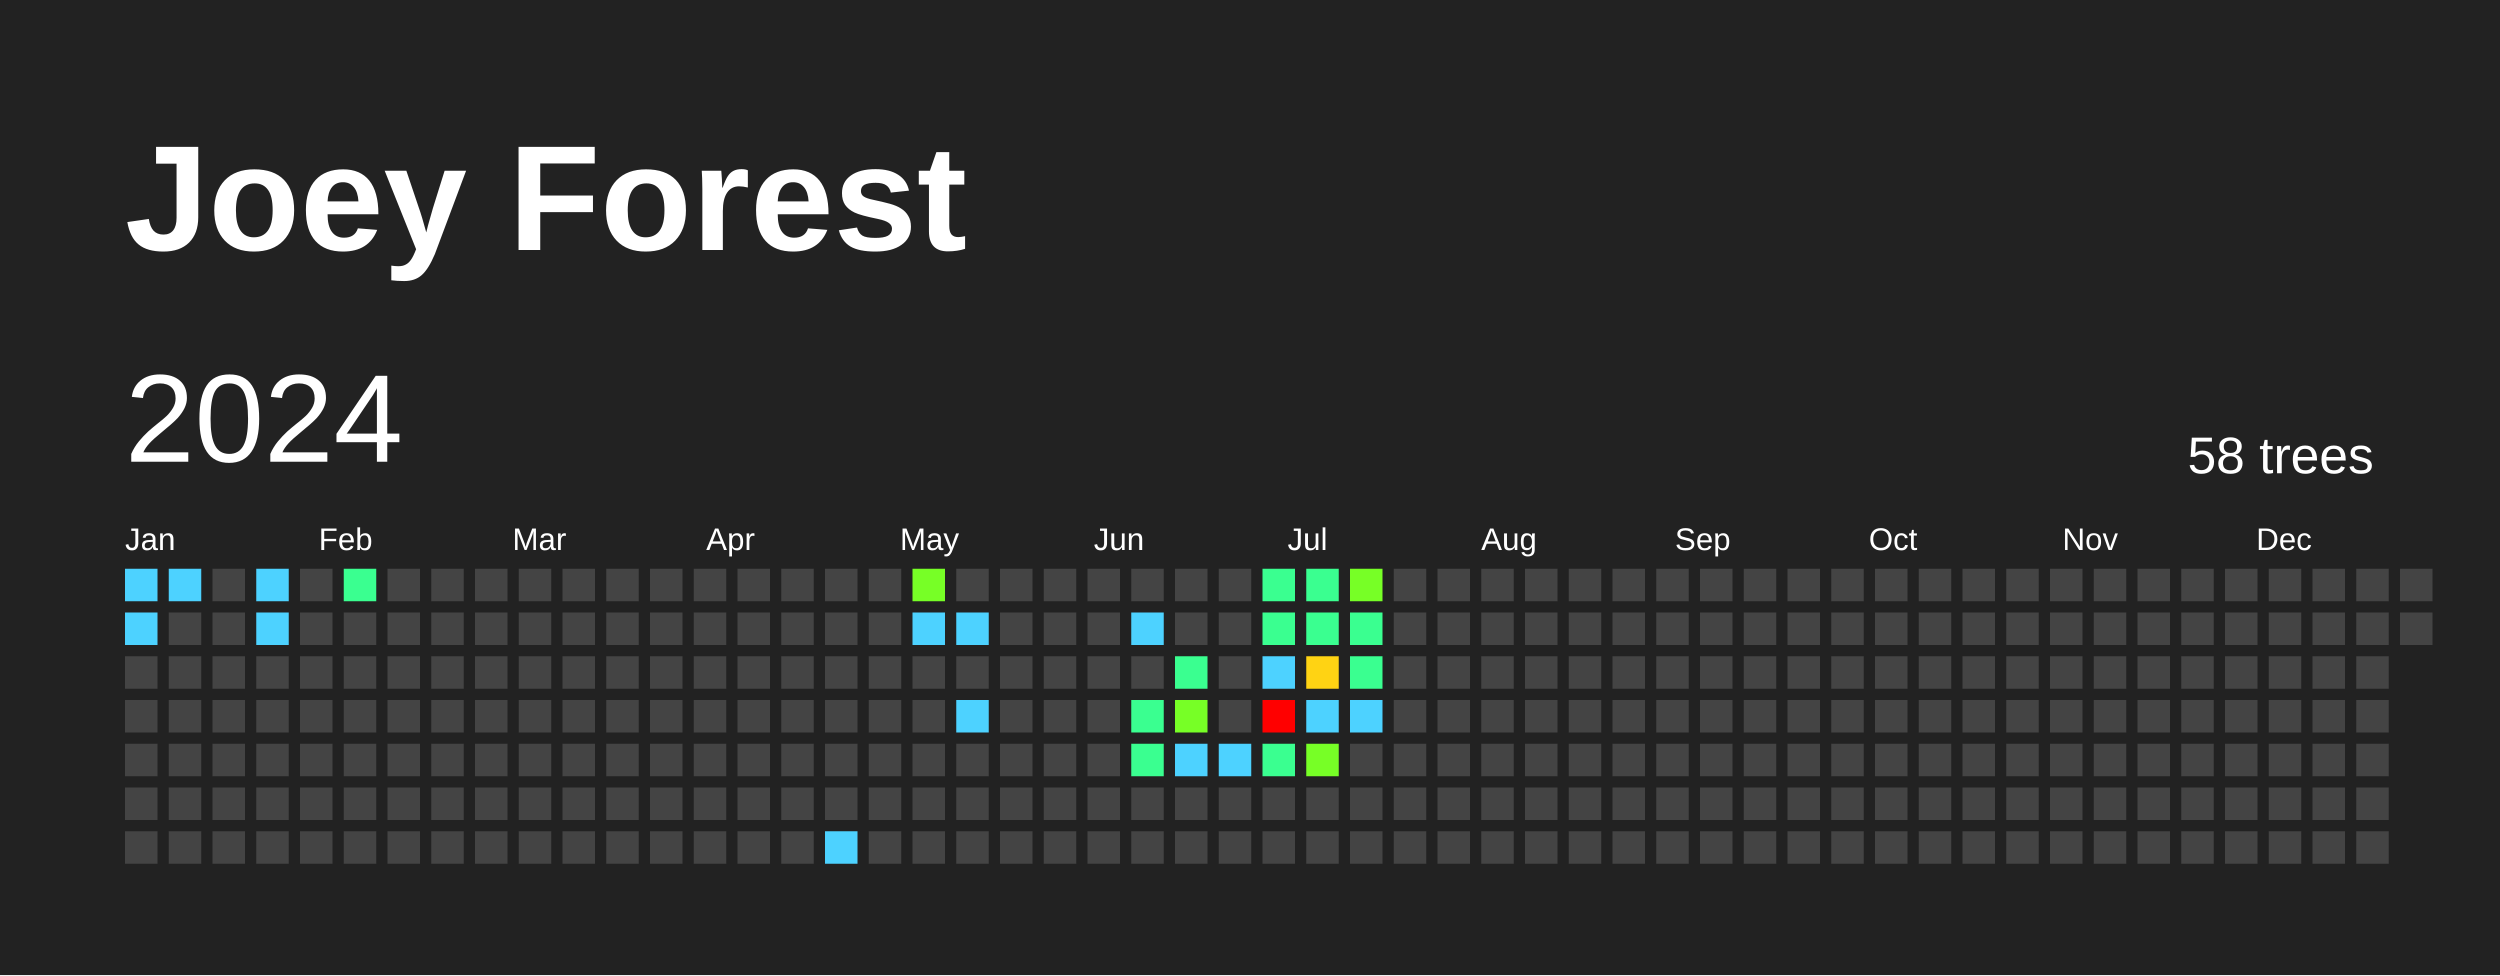
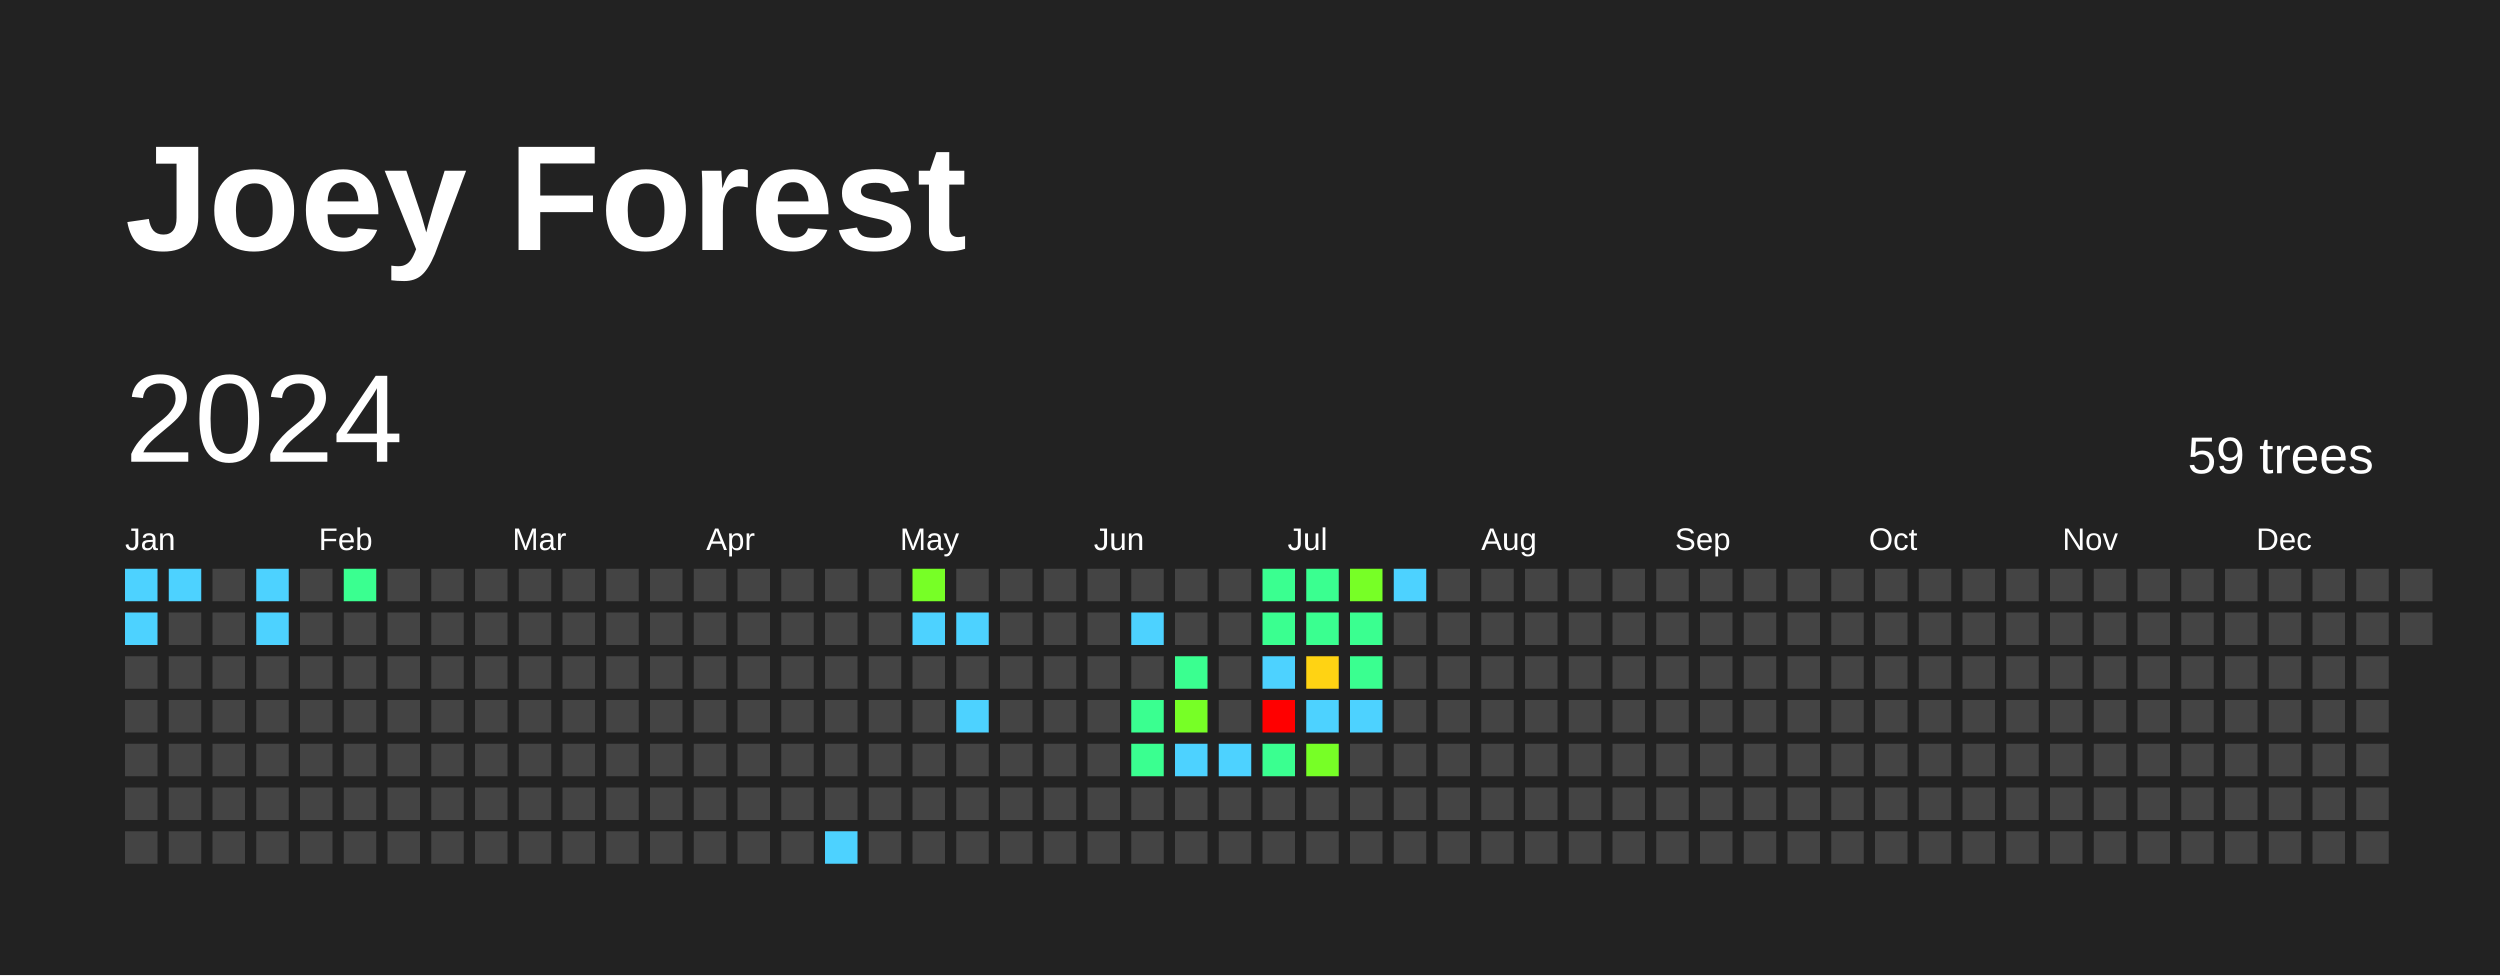
<svg xmlns="http://www.w3.org/2000/svg" baseProfile="full" height="78mm" version="1.1" viewBox="0,0,200,78" width="200mm">
  <defs />
  <rect fill="#222222" height="78" width="200" x="0" y="0" />
  <text fill="#FFFFFF" style="font-size:12px; font-family:Arial; font-weight:bold;" x="10" y="20">Joey Forest</text>
  <text dominant-baseline="hanging" fill="#FFFFFF" style="font-size:10.0px; font-family:Arial;" x="10" y="30">2024</text>
-   <text dominant-baseline="hanging" fill="#FFFFFF" style="font-size:4.125px; font-family:Arial;" x="175" y="35">58 trees</text>
+   <text dominant-baseline="hanging" fill="#FFFFFF" style="font-size:4.125px; font-family:Arial;" x="175" y="35">59 trees</text>
  <text fill="#FFFFFF" style="font-size:2.5px; font-family:Arial" x="10.0" y="44">Jan</text>
  <text fill="#FFFFFF" style="font-size:2.5px; font-family:Arial" x="25.5" y="44">Feb</text>
  <text fill="#FFFFFF" style="font-size:2.5px; font-family:Arial" x="41.0" y="44">Mar</text>
  <text fill="#FFFFFF" style="font-size:2.5px; font-family:Arial" x="56.5" y="44">Apr</text>
  <text fill="#FFFFFF" style="font-size:2.5px; font-family:Arial" x="72.0" y="44">May</text>
  <text fill="#FFFFFF" style="font-size:2.5px; font-family:Arial" x="87.5" y="44">Jun</text>
  <text fill="#FFFFFF" style="font-size:2.5px; font-family:Arial" x="103.0" y="44">Jul</text>
  <text fill="#FFFFFF" style="font-size:2.5px; font-family:Arial" x="118.5" y="44">Aug</text>
  <text fill="#FFFFFF" style="font-size:2.5px; font-family:Arial" x="134.0" y="44">Sep</text>
  <text fill="#FFFFFF" style="font-size:2.5px; font-family:Arial" x="149.5" y="44">Oct</text>
  <text fill="#FFFFFF" style="font-size:2.5px; font-family:Arial" x="165.0" y="44">Nov</text>
  <text fill="#FFFFFF" style="font-size:2.5px; font-family:Arial" x="180.5" y="44">Dec</text>
  <rect fill="#4dd2ff" height="2.6" width="2.6" x="10.0" y="45.5" />
  <rect fill="#4dd2ff" height="2.6" width="2.6" x="10.0" y="49.0" />
  <rect fill="#444444" height="2.6" width="2.6" x="10.0" y="52.5" />
  <rect fill="#444444" height="2.6" width="2.6" x="10.0" y="56.0" />
  <rect fill="#444444" height="2.6" width="2.6" x="10.0" y="59.5" />
  <rect fill="#444444" height="2.6" width="2.6" x="10.0" y="63.0" />
  <rect fill="#444444" height="2.6" width="2.6" x="10.0" y="66.5" />
  <rect fill="#4dd2ff" height="2.6" width="2.6" x="13.5" y="45.5" />
  <rect fill="#444444" height="2.6" width="2.6" x="13.5" y="49.0" />
  <rect fill="#444444" height="2.6" width="2.6" x="13.5" y="52.5" />
  <rect fill="#444444" height="2.6" width="2.6" x="13.5" y="56.0" />
  <rect fill="#444444" height="2.6" width="2.6" x="13.5" y="59.5" />
  <rect fill="#444444" height="2.6" width="2.6" x="13.5" y="63.0" />
  <rect fill="#444444" height="2.6" width="2.6" x="13.5" y="66.5" />
  <rect fill="#444444" height="2.6" width="2.6" x="17.0" y="45.5" />
  <rect fill="#444444" height="2.6" width="2.6" x="17.0" y="49.0" />
  <rect fill="#444444" height="2.6" width="2.6" x="17.0" y="52.5" />
  <rect fill="#444444" height="2.6" width="2.6" x="17.0" y="56.0" />
  <rect fill="#444444" height="2.6" width="2.6" x="17.0" y="59.5" />
  <rect fill="#444444" height="2.6" width="2.6" x="17.0" y="63.0" />
  <rect fill="#444444" height="2.6" width="2.6" x="17.0" y="66.5" />
  <rect fill="#4dd2ff" height="2.6" width="2.6" x="20.5" y="45.5" />
  <rect fill="#4dd2ff" height="2.6" width="2.6" x="20.5" y="49.0" />
  <rect fill="#444444" height="2.6" width="2.6" x="20.5" y="52.5" />
  <rect fill="#444444" height="2.6" width="2.6" x="20.5" y="56.0" />
  <rect fill="#444444" height="2.6" width="2.6" x="20.5" y="59.5" />
  <rect fill="#444444" height="2.6" width="2.6" x="20.5" y="63.0" />
  <rect fill="#444444" height="2.6" width="2.6" x="20.5" y="66.5" />
  <rect fill="#444444" height="2.6" width="2.6" x="24.0" y="45.5" />
  <rect fill="#444444" height="2.6" width="2.6" x="24.0" y="49.0" />
  <rect fill="#444444" height="2.6" width="2.6" x="24.0" y="52.5" />
  <rect fill="#444444" height="2.6" width="2.6" x="24.0" y="56.0" />
  <rect fill="#444444" height="2.6" width="2.6" x="24.0" y="59.5" />
  <rect fill="#444444" height="2.6" width="2.6" x="24.0" y="63.0" />
  <rect fill="#444444" height="2.6" width="2.6" x="24.0" y="66.5" />
  <rect fill="#3aff90" height="2.6" width="2.6" x="27.5" y="45.5" />
  <rect fill="#444444" height="2.6" width="2.6" x="27.5" y="49.0" />
  <rect fill="#444444" height="2.6" width="2.6" x="27.5" y="52.5" />
  <rect fill="#444444" height="2.6" width="2.6" x="27.5" y="56.0" />
  <rect fill="#444444" height="2.6" width="2.6" x="27.5" y="59.5" />
  <rect fill="#444444" height="2.6" width="2.6" x="27.5" y="63.0" />
  <rect fill="#444444" height="2.6" width="2.6" x="27.5" y="66.5" />
  <rect fill="#444444" height="2.6" width="2.6" x="31.0" y="45.5" />
  <rect fill="#444444" height="2.6" width="2.6" x="31.0" y="49.0" />
  <rect fill="#444444" height="2.6" width="2.6" x="31.0" y="52.5" />
  <rect fill="#444444" height="2.6" width="2.6" x="31.0" y="56.0" />
  <rect fill="#444444" height="2.6" width="2.6" x="31.0" y="59.5" />
  <rect fill="#444444" height="2.6" width="2.6" x="31.0" y="63.0" />
  <rect fill="#444444" height="2.6" width="2.6" x="31.0" y="66.5" />
  <rect fill="#444444" height="2.6" width="2.6" x="34.5" y="45.5" />
  <rect fill="#444444" height="2.6" width="2.6" x="34.5" y="49.0" />
  <rect fill="#444444" height="2.6" width="2.6" x="34.5" y="52.5" />
  <rect fill="#444444" height="2.6" width="2.6" x="34.5" y="56.0" />
  <rect fill="#444444" height="2.6" width="2.6" x="34.5" y="59.5" />
  <rect fill="#444444" height="2.6" width="2.6" x="34.5" y="63.0" />
  <rect fill="#444444" height="2.6" width="2.6" x="34.5" y="66.5" />
  <rect fill="#444444" height="2.6" width="2.6" x="38.0" y="45.5" />
  <rect fill="#444444" height="2.6" width="2.6" x="38.0" y="49.0" />
  <rect fill="#444444" height="2.6" width="2.6" x="38.0" y="52.5" />
  <rect fill="#444444" height="2.6" width="2.6" x="38.0" y="56.0" />
  <rect fill="#444444" height="2.6" width="2.6" x="38.0" y="59.5" />
  <rect fill="#444444" height="2.6" width="2.6" x="38.0" y="63.0" />
  <rect fill="#444444" height="2.6" width="2.6" x="38.0" y="66.5" />
  <rect fill="#444444" height="2.6" width="2.6" x="41.5" y="45.5" />
  <rect fill="#444444" height="2.6" width="2.6" x="41.5" y="49.0" />
  <rect fill="#444444" height="2.6" width="2.6" x="41.5" y="52.5" />
  <rect fill="#444444" height="2.6" width="2.6" x="41.5" y="56.0" />
  <rect fill="#444444" height="2.6" width="2.6" x="41.5" y="59.5" />
  <rect fill="#444444" height="2.6" width="2.6" x="41.5" y="63.0" />
  <rect fill="#444444" height="2.6" width="2.6" x="41.5" y="66.5" />
  <rect fill="#444444" height="2.6" width="2.6" x="45.0" y="45.5" />
  <rect fill="#444444" height="2.6" width="2.6" x="45.0" y="49.0" />
  <rect fill="#444444" height="2.6" width="2.6" x="45.0" y="52.5" />
  <rect fill="#444444" height="2.6" width="2.6" x="45.0" y="56.0" />
  <rect fill="#444444" height="2.6" width="2.6" x="45.0" y="59.5" />
  <rect fill="#444444" height="2.6" width="2.6" x="45.0" y="63.0" />
  <rect fill="#444444" height="2.6" width="2.6" x="45.0" y="66.5" />
  <rect fill="#444444" height="2.6" width="2.6" x="48.5" y="45.5" />
  <rect fill="#444444" height="2.6" width="2.6" x="48.5" y="49.0" />
  <rect fill="#444444" height="2.6" width="2.6" x="48.5" y="52.5" />
  <rect fill="#444444" height="2.6" width="2.6" x="48.5" y="56.0" />
  <rect fill="#444444" height="2.6" width="2.6" x="48.5" y="59.5" />
  <rect fill="#444444" height="2.6" width="2.6" x="48.5" y="63.0" />
  <rect fill="#444444" height="2.6" width="2.6" x="48.5" y="66.5" />
  <rect fill="#444444" height="2.6" width="2.6" x="52.0" y="45.5" />
  <rect fill="#444444" height="2.6" width="2.6" x="52.0" y="49.0" />
  <rect fill="#444444" height="2.6" width="2.6" x="52.0" y="52.5" />
  <rect fill="#444444" height="2.6" width="2.6" x="52.0" y="56.0" />
  <rect fill="#444444" height="2.6" width="2.6" x="52.0" y="59.5" />
  <rect fill="#444444" height="2.6" width="2.6" x="52.0" y="63.0" />
  <rect fill="#444444" height="2.6" width="2.6" x="52.0" y="66.5" />
  <rect fill="#444444" height="2.6" width="2.6" x="55.5" y="45.5" />
  <rect fill="#444444" height="2.6" width="2.6" x="55.5" y="49.0" />
  <rect fill="#444444" height="2.6" width="2.6" x="55.5" y="52.5" />
  <rect fill="#444444" height="2.6" width="2.6" x="55.5" y="56.0" />
  <rect fill="#444444" height="2.6" width="2.6" x="55.5" y="59.5" />
  <rect fill="#444444" height="2.6" width="2.6" x="55.5" y="63.0" />
  <rect fill="#444444" height="2.6" width="2.6" x="55.5" y="66.5" />
  <rect fill="#444444" height="2.6" width="2.6" x="59.0" y="45.5" />
  <rect fill="#444444" height="2.6" width="2.6" x="59.0" y="49.0" />
  <rect fill="#444444" height="2.6" width="2.6" x="59.0" y="52.5" />
  <rect fill="#444444" height="2.6" width="2.6" x="59.0" y="56.0" />
  <rect fill="#444444" height="2.6" width="2.6" x="59.0" y="59.5" />
  <rect fill="#444444" height="2.6" width="2.6" x="59.0" y="63.0" />
  <rect fill="#444444" height="2.6" width="2.6" x="59.0" y="66.5" />
  <rect fill="#444444" height="2.6" width="2.6" x="62.5" y="45.5" />
  <rect fill="#444444" height="2.6" width="2.6" x="62.5" y="49.0" />
  <rect fill="#444444" height="2.6" width="2.6" x="62.5" y="52.5" />
  <rect fill="#444444" height="2.6" width="2.6" x="62.5" y="56.0" />
  <rect fill="#444444" height="2.6" width="2.6" x="62.5" y="59.5" />
  <rect fill="#444444" height="2.6" width="2.6" x="62.5" y="63.0" />
  <rect fill="#444444" height="2.6" width="2.6" x="62.5" y="66.5" />
  <rect fill="#444444" height="2.6" width="2.6" x="66.0" y="45.5" />
  <rect fill="#444444" height="2.6" width="2.6" x="66.0" y="49.0" />
  <rect fill="#444444" height="2.6" width="2.6" x="66.0" y="52.5" />
  <rect fill="#444444" height="2.6" width="2.6" x="66.0" y="56.0" />
  <rect fill="#444444" height="2.6" width="2.6" x="66.0" y="59.5" />
  <rect fill="#444444" height="2.6" width="2.6" x="66.0" y="63.0" />
  <rect fill="#4dd2ff" height="2.6" width="2.6" x="66.0" y="66.5" />
  <rect fill="#444444" height="2.6" width="2.6" x="69.5" y="45.5" />
  <rect fill="#444444" height="2.6" width="2.6" x="69.5" y="49.0" />
  <rect fill="#444444" height="2.6" width="2.6" x="69.5" y="52.5" />
  <rect fill="#444444" height="2.6" width="2.6" x="69.5" y="56.0" />
  <rect fill="#444444" height="2.6" width="2.6" x="69.5" y="59.5" />
  <rect fill="#444444" height="2.6" width="2.6" x="69.5" y="63.0" />
  <rect fill="#444444" height="2.6" width="2.6" x="69.5" y="66.5" />
  <rect fill="#77ff26" height="2.6" width="2.6" x="73.0" y="45.5" />
  <rect fill="#4dd2ff" height="2.6" width="2.6" x="73.0" y="49.0" />
  <rect fill="#444444" height="2.6" width="2.6" x="73.0" y="52.5" />
  <rect fill="#444444" height="2.6" width="2.6" x="73.0" y="56.0" />
  <rect fill="#444444" height="2.6" width="2.6" x="73.0" y="59.5" />
  <rect fill="#444444" height="2.6" width="2.6" x="73.0" y="63.0" />
  <rect fill="#444444" height="2.6" width="2.6" x="73.0" y="66.5" />
  <rect fill="#444444" height="2.6" width="2.6" x="76.5" y="45.5" />
  <rect fill="#4dd2ff" height="2.6" width="2.6" x="76.5" y="49.0" />
  <rect fill="#444444" height="2.6" width="2.6" x="76.5" y="52.5" />
  <rect fill="#4dd2ff" height="2.6" width="2.6" x="76.5" y="56.0" />
  <rect fill="#444444" height="2.6" width="2.6" x="76.5" y="59.5" />
  <rect fill="#444444" height="2.6" width="2.6" x="76.5" y="63.0" />
  <rect fill="#444444" height="2.6" width="2.6" x="76.5" y="66.5" />
  <rect fill="#444444" height="2.6" width="2.6" x="80.0" y="45.5" />
  <rect fill="#444444" height="2.6" width="2.6" x="80.0" y="49.0" />
  <rect fill="#444444" height="2.6" width="2.6" x="80.0" y="52.5" />
  <rect fill="#444444" height="2.6" width="2.6" x="80.0" y="56.0" />
  <rect fill="#444444" height="2.6" width="2.6" x="80.0" y="59.5" />
  <rect fill="#444444" height="2.6" width="2.6" x="80.0" y="63.0" />
  <rect fill="#444444" height="2.6" width="2.6" x="80.0" y="66.5" />
  <rect fill="#444444" height="2.6" width="2.6" x="83.5" y="45.5" />
  <rect fill="#444444" height="2.6" width="2.6" x="83.5" y="49.0" />
  <rect fill="#444444" height="2.6" width="2.6" x="83.5" y="52.5" />
  <rect fill="#444444" height="2.6" width="2.6" x="83.5" y="56.0" />
  <rect fill="#444444" height="2.6" width="2.6" x="83.5" y="59.5" />
  <rect fill="#444444" height="2.6" width="2.6" x="83.5" y="63.0" />
  <rect fill="#444444" height="2.6" width="2.6" x="83.5" y="66.5" />
  <rect fill="#444444" height="2.6" width="2.6" x="87.0" y="45.5" />
  <rect fill="#444444" height="2.6" width="2.6" x="87.0" y="49.0" />
  <rect fill="#444444" height="2.6" width="2.6" x="87.0" y="52.5" />
  <rect fill="#444444" height="2.6" width="2.6" x="87.0" y="56.0" />
  <rect fill="#444444" height="2.6" width="2.6" x="87.0" y="59.5" />
  <rect fill="#444444" height="2.6" width="2.6" x="87.0" y="63.0" />
  <rect fill="#444444" height="2.6" width="2.6" x="87.0" y="66.5" />
  <rect fill="#444444" height="2.6" width="2.6" x="90.5" y="45.5" />
  <rect fill="#4dd2ff" height="2.6" width="2.6" x="90.5" y="49.0" />
  <rect fill="#444444" height="2.6" width="2.6" x="90.5" y="52.5" />
  <rect fill="#3aff90" height="2.6" width="2.6" x="90.5" y="56.0" />
  <rect fill="#3aff90" height="2.6" width="2.6" x="90.5" y="59.5" />
  <rect fill="#444444" height="2.6" width="2.6" x="90.5" y="63.0" />
  <rect fill="#444444" height="2.6" width="2.6" x="90.5" y="66.5" />
  <rect fill="#444444" height="2.6" width="2.6" x="94.0" y="45.5" />
  <rect fill="#444444" height="2.6" width="2.6" x="94.0" y="49.0" />
  <rect fill="#3aff90" height="2.6" width="2.6" x="94.0" y="52.5" />
  <rect fill="#77ff26" height="2.6" width="2.6" x="94.0" y="56.0" />
  <rect fill="#4dd2ff" height="2.6" width="2.6" x="94.0" y="59.5" />
  <rect fill="#444444" height="2.6" width="2.6" x="94.0" y="63.0" />
  <rect fill="#444444" height="2.6" width="2.6" x="94.0" y="66.5" />
  <rect fill="#444444" height="2.6" width="2.6" x="97.5" y="45.5" />
  <rect fill="#444444" height="2.6" width="2.6" x="97.5" y="49.0" />
  <rect fill="#444444" height="2.6" width="2.6" x="97.5" y="52.5" />
  <rect fill="#444444" height="2.6" width="2.6" x="97.5" y="56.0" />
  <rect fill="#4dd2ff" height="2.6" width="2.6" x="97.5" y="59.5" />
  <rect fill="#444444" height="2.6" width="2.6" x="97.5" y="63.0" />
  <rect fill="#444444" height="2.6" width="2.6" x="97.5" y="66.5" />
  <rect fill="#3aff90" height="2.6" width="2.6" x="101.0" y="45.5" />
  <rect fill="#3aff90" height="2.6" width="2.6" x="101.0" y="49.0" />
  <rect fill="#4dd2ff" height="2.6" width="2.6" x="101.0" y="52.5" />
  <rect fill="red" height="2.6" width="2.6" x="101.0" y="56.0" />
  <rect fill="#3aff90" height="2.6" width="2.6" x="101.0" y="59.5" />
  <rect fill="#444444" height="2.6" width="2.6" x="101.0" y="63.0" />
  <rect fill="#444444" height="2.6" width="2.6" x="101.0" y="66.5" />
  <rect fill="#3aff90" height="2.6" width="2.6" x="104.5" y="45.5" />
  <rect fill="#3aff90" height="2.6" width="2.6" x="104.5" y="49.0" />
  <rect fill="#ffd313" height="2.6" width="2.6" x="104.5" y="52.5" />
  <rect fill="#4dd2ff" height="2.6" width="2.6" x="104.5" y="56.0" />
  <rect fill="#77ff26" height="2.6" width="2.6" x="104.5" y="59.5" />
  <rect fill="#444444" height="2.6" width="2.6" x="104.5" y="63.0" />
  <rect fill="#444444" height="2.6" width="2.6" x="104.5" y="66.5" />
  <rect fill="#77ff26" height="2.6" width="2.6" x="108.0" y="45.5" />
  <rect fill="#3aff90" height="2.6" width="2.6" x="108.0" y="49.0" />
  <rect fill="#3aff90" height="2.6" width="2.6" x="108.0" y="52.5" />
  <rect fill="#4dd2ff" height="2.6" width="2.6" x="108.0" y="56.0" />
  <rect fill="#444444" height="2.6" width="2.6" x="108.0" y="59.5" />
  <rect fill="#444444" height="2.6" width="2.6" x="108.0" y="63.0" />
  <rect fill="#444444" height="2.6" width="2.6" x="108.0" y="66.5" />
-   <rect fill="#444444" height="2.6" width="2.6" x="111.5" y="45.5" />
+   <rect fill="#4dd2ff" height="2.6" width="2.6" x="111.5" y="45.5" />
  <rect fill="#444444" height="2.6" width="2.6" x="111.5" y="49.0" />
  <rect fill="#444444" height="2.6" width="2.6" x="111.5" y="52.5" />
  <rect fill="#444444" height="2.6" width="2.6" x="111.5" y="56.0" />
  <rect fill="#444444" height="2.6" width="2.6" x="111.5" y="59.5" />
  <rect fill="#444444" height="2.6" width="2.6" x="111.5" y="63.0" />
  <rect fill="#444444" height="2.6" width="2.6" x="111.5" y="66.5" />
  <rect fill="#444444" height="2.6" width="2.6" x="115.0" y="45.5" />
  <rect fill="#444444" height="2.6" width="2.6" x="115.0" y="49.0" />
  <rect fill="#444444" height="2.6" width="2.6" x="115.0" y="52.5" />
  <rect fill="#444444" height="2.6" width="2.6" x="115.0" y="56.0" />
  <rect fill="#444444" height="2.6" width="2.6" x="115.0" y="59.5" />
  <rect fill="#444444" height="2.6" width="2.6" x="115.0" y="63.0" />
  <rect fill="#444444" height="2.6" width="2.6" x="115.0" y="66.5" />
  <rect fill="#444444" height="2.6" width="2.6" x="118.5" y="45.5" />
  <rect fill="#444444" height="2.6" width="2.6" x="118.5" y="49.0" />
  <rect fill="#444444" height="2.6" width="2.6" x="118.5" y="52.5" />
  <rect fill="#444444" height="2.6" width="2.6" x="118.5" y="56.0" />
  <rect fill="#444444" height="2.6" width="2.6" x="118.5" y="59.5" />
  <rect fill="#444444" height="2.6" width="2.6" x="118.5" y="63.0" />
  <rect fill="#444444" height="2.6" width="2.6" x="118.5" y="66.5" />
  <rect fill="#444444" height="2.6" width="2.6" x="122.0" y="45.5" />
  <rect fill="#444444" height="2.6" width="2.6" x="122.0" y="49.0" />
  <rect fill="#444444" height="2.6" width="2.6" x="122.0" y="52.5" />
  <rect fill="#444444" height="2.6" width="2.6" x="122.0" y="56.0" />
  <rect fill="#444444" height="2.6" width="2.6" x="122.0" y="59.5" />
  <rect fill="#444444" height="2.6" width="2.6" x="122.0" y="63.0" />
  <rect fill="#444444" height="2.6" width="2.6" x="122.0" y="66.5" />
  <rect fill="#444444" height="2.6" width="2.6" x="125.5" y="45.5" />
  <rect fill="#444444" height="2.6" width="2.6" x="125.5" y="49.0" />
  <rect fill="#444444" height="2.6" width="2.6" x="125.5" y="52.5" />
  <rect fill="#444444" height="2.6" width="2.6" x="125.5" y="56.0" />
  <rect fill="#444444" height="2.6" width="2.6" x="125.5" y="59.5" />
  <rect fill="#444444" height="2.6" width="2.6" x="125.5" y="63.0" />
  <rect fill="#444444" height="2.6" width="2.6" x="125.5" y="66.5" />
  <rect fill="#444444" height="2.6" width="2.6" x="129.0" y="45.5" />
  <rect fill="#444444" height="2.6" width="2.6" x="129.0" y="49.0" />
  <rect fill="#444444" height="2.6" width="2.6" x="129.0" y="52.5" />
  <rect fill="#444444" height="2.6" width="2.6" x="129.0" y="56.0" />
  <rect fill="#444444" height="2.6" width="2.6" x="129.0" y="59.5" />
  <rect fill="#444444" height="2.6" width="2.6" x="129.0" y="63.0" />
  <rect fill="#444444" height="2.6" width="2.6" x="129.0" y="66.5" />
  <rect fill="#444444" height="2.6" width="2.6" x="132.5" y="45.5" />
  <rect fill="#444444" height="2.6" width="2.6" x="132.5" y="49.0" />
  <rect fill="#444444" height="2.6" width="2.6" x="132.5" y="52.5" />
  <rect fill="#444444" height="2.6" width="2.6" x="132.5" y="56.0" />
  <rect fill="#444444" height="2.6" width="2.6" x="132.5" y="59.5" />
  <rect fill="#444444" height="2.6" width="2.6" x="132.5" y="63.0" />
  <rect fill="#444444" height="2.6" width="2.6" x="132.5" y="66.5" />
  <rect fill="#444444" height="2.6" width="2.6" x="136.0" y="45.5" />
  <rect fill="#444444" height="2.6" width="2.6" x="136.0" y="49.0" />
  <rect fill="#444444" height="2.6" width="2.6" x="136.0" y="52.5" />
  <rect fill="#444444" height="2.6" width="2.6" x="136.0" y="56.0" />
  <rect fill="#444444" height="2.6" width="2.6" x="136.0" y="59.5" />
  <rect fill="#444444" height="2.6" width="2.6" x="136.0" y="63.0" />
  <rect fill="#444444" height="2.6" width="2.6" x="136.0" y="66.5" />
  <rect fill="#444444" height="2.6" width="2.6" x="139.5" y="45.5" />
  <rect fill="#444444" height="2.6" width="2.6" x="139.5" y="49.0" />
  <rect fill="#444444" height="2.6" width="2.6" x="139.5" y="52.5" />
  <rect fill="#444444" height="2.6" width="2.6" x="139.5" y="56.0" />
  <rect fill="#444444" height="2.6" width="2.6" x="139.5" y="59.5" />
  <rect fill="#444444" height="2.6" width="2.6" x="139.5" y="63.0" />
  <rect fill="#444444" height="2.6" width="2.6" x="139.5" y="66.5" />
  <rect fill="#444444" height="2.6" width="2.6" x="143.0" y="45.5" />
  <rect fill="#444444" height="2.6" width="2.6" x="143.0" y="49.0" />
  <rect fill="#444444" height="2.6" width="2.6" x="143.0" y="52.5" />
  <rect fill="#444444" height="2.6" width="2.6" x="143.0" y="56.0" />
  <rect fill="#444444" height="2.6" width="2.6" x="143.0" y="59.5" />
  <rect fill="#444444" height="2.6" width="2.6" x="143.0" y="63.0" />
  <rect fill="#444444" height="2.6" width="2.6" x="143.0" y="66.5" />
  <rect fill="#444444" height="2.6" width="2.6" x="146.5" y="45.5" />
  <rect fill="#444444" height="2.6" width="2.6" x="146.5" y="49.0" />
  <rect fill="#444444" height="2.6" width="2.6" x="146.5" y="52.5" />
  <rect fill="#444444" height="2.6" width="2.6" x="146.5" y="56.0" />
  <rect fill="#444444" height="2.6" width="2.6" x="146.5" y="59.5" />
  <rect fill="#444444" height="2.6" width="2.6" x="146.5" y="63.0" />
  <rect fill="#444444" height="2.6" width="2.6" x="146.5" y="66.5" />
  <rect fill="#444444" height="2.6" width="2.6" x="150.0" y="45.5" />
  <rect fill="#444444" height="2.6" width="2.6" x="150.0" y="49.0" />
  <rect fill="#444444" height="2.6" width="2.6" x="150.0" y="52.5" />
  <rect fill="#444444" height="2.6" width="2.6" x="150.0" y="56.0" />
  <rect fill="#444444" height="2.6" width="2.6" x="150.0" y="59.5" />
  <rect fill="#444444" height="2.6" width="2.6" x="150.0" y="63.0" />
  <rect fill="#444444" height="2.6" width="2.6" x="150.0" y="66.5" />
  <rect fill="#444444" height="2.6" width="2.6" x="153.5" y="45.5" />
  <rect fill="#444444" height="2.6" width="2.6" x="153.5" y="49.0" />
  <rect fill="#444444" height="2.6" width="2.6" x="153.5" y="52.5" />
  <rect fill="#444444" height="2.6" width="2.6" x="153.5" y="56.0" />
  <rect fill="#444444" height="2.6" width="2.6" x="153.5" y="59.5" />
  <rect fill="#444444" height="2.6" width="2.6" x="153.5" y="63.0" />
  <rect fill="#444444" height="2.6" width="2.6" x="153.5" y="66.5" />
  <rect fill="#444444" height="2.6" width="2.6" x="157.0" y="45.5" />
  <rect fill="#444444" height="2.6" width="2.6" x="157.0" y="49.0" />
  <rect fill="#444444" height="2.6" width="2.6" x="157.0" y="52.5" />
  <rect fill="#444444" height="2.6" width="2.6" x="157.0" y="56.0" />
  <rect fill="#444444" height="2.6" width="2.6" x="157.0" y="59.5" />
  <rect fill="#444444" height="2.6" width="2.6" x="157.0" y="63.0" />
  <rect fill="#444444" height="2.6" width="2.6" x="157.0" y="66.5" />
  <rect fill="#444444" height="2.6" width="2.6" x="160.5" y="45.5" />
  <rect fill="#444444" height="2.6" width="2.6" x="160.5" y="49.0" />
  <rect fill="#444444" height="2.6" width="2.6" x="160.5" y="52.5" />
  <rect fill="#444444" height="2.6" width="2.6" x="160.5" y="56.0" />
  <rect fill="#444444" height="2.6" width="2.6" x="160.5" y="59.5" />
  <rect fill="#444444" height="2.6" width="2.6" x="160.5" y="63.0" />
  <rect fill="#444444" height="2.6" width="2.6" x="160.5" y="66.5" />
  <rect fill="#444444" height="2.6" width="2.6" x="164.0" y="45.5" />
  <rect fill="#444444" height="2.6" width="2.6" x="164.0" y="49.0" />
  <rect fill="#444444" height="2.6" width="2.6" x="164.0" y="52.5" />
  <rect fill="#444444" height="2.6" width="2.6" x="164.0" y="56.0" />
  <rect fill="#444444" height="2.6" width="2.6" x="164.0" y="59.5" />
  <rect fill="#444444" height="2.6" width="2.6" x="164.0" y="63.0" />
  <rect fill="#444444" height="2.6" width="2.6" x="164.0" y="66.5" />
  <rect fill="#444444" height="2.6" width="2.6" x="167.5" y="45.5" />
  <rect fill="#444444" height="2.6" width="2.6" x="167.5" y="49.0" />
  <rect fill="#444444" height="2.6" width="2.6" x="167.5" y="52.5" />
  <rect fill="#444444" height="2.6" width="2.6" x="167.5" y="56.0" />
  <rect fill="#444444" height="2.6" width="2.6" x="167.5" y="59.5" />
  <rect fill="#444444" height="2.6" width="2.6" x="167.5" y="63.0" />
  <rect fill="#444444" height="2.6" width="2.6" x="167.5" y="66.5" />
  <rect fill="#444444" height="2.6" width="2.6" x="171.0" y="45.5" />
  <rect fill="#444444" height="2.6" width="2.6" x="171.0" y="49.0" />
  <rect fill="#444444" height="2.6" width="2.6" x="171.0" y="52.5" />
  <rect fill="#444444" height="2.6" width="2.6" x="171.0" y="56.0" />
  <rect fill="#444444" height="2.6" width="2.6" x="171.0" y="59.5" />
  <rect fill="#444444" height="2.6" width="2.6" x="171.0" y="63.0" />
  <rect fill="#444444" height="2.6" width="2.6" x="171.0" y="66.5" />
  <rect fill="#444444" height="2.6" width="2.6" x="174.5" y="45.5" />
  <rect fill="#444444" height="2.6" width="2.6" x="174.5" y="49.0" />
  <rect fill="#444444" height="2.6" width="2.6" x="174.5" y="52.5" />
  <rect fill="#444444" height="2.6" width="2.6" x="174.5" y="56.0" />
  <rect fill="#444444" height="2.6" width="2.6" x="174.5" y="59.5" />
  <rect fill="#444444" height="2.6" width="2.6" x="174.5" y="63.0" />
  <rect fill="#444444" height="2.6" width="2.6" x="174.5" y="66.5" />
  <rect fill="#444444" height="2.6" width="2.6" x="178.0" y="45.5" />
  <rect fill="#444444" height="2.6" width="2.6" x="178.0" y="49.0" />
  <rect fill="#444444" height="2.6" width="2.6" x="178.0" y="52.5" />
  <rect fill="#444444" height="2.6" width="2.6" x="178.0" y="56.0" />
  <rect fill="#444444" height="2.6" width="2.6" x="178.0" y="59.5" />
  <rect fill="#444444" height="2.6" width="2.6" x="178.0" y="63.0" />
  <rect fill="#444444" height="2.6" width="2.6" x="178.0" y="66.5" />
  <rect fill="#444444" height="2.6" width="2.6" x="181.5" y="45.5" />
  <rect fill="#444444" height="2.6" width="2.6" x="181.5" y="49.0" />
  <rect fill="#444444" height="2.6" width="2.6" x="181.5" y="52.5" />
  <rect fill="#444444" height="2.6" width="2.6" x="181.5" y="56.0" />
  <rect fill="#444444" height="2.6" width="2.6" x="181.5" y="59.5" />
  <rect fill="#444444" height="2.6" width="2.6" x="181.5" y="63.0" />
  <rect fill="#444444" height="2.6" width="2.6" x="181.5" y="66.5" />
  <rect fill="#444444" height="2.6" width="2.6" x="185.0" y="45.5" />
  <rect fill="#444444" height="2.6" width="2.6" x="185.0" y="49.0" />
  <rect fill="#444444" height="2.6" width="2.6" x="185.0" y="52.5" />
  <rect fill="#444444" height="2.6" width="2.6" x="185.0" y="56.0" />
  <rect fill="#444444" height="2.6" width="2.6" x="185.0" y="59.5" />
  <rect fill="#444444" height="2.6" width="2.6" x="185.0" y="63.0" />
  <rect fill="#444444" height="2.6" width="2.6" x="185.0" y="66.5" />
  <rect fill="#444444" height="2.6" width="2.6" x="188.5" y="45.5" />
  <rect fill="#444444" height="2.6" width="2.6" x="188.5" y="49.0" />
  <rect fill="#444444" height="2.6" width="2.6" x="188.5" y="52.5" />
  <rect fill="#444444" height="2.6" width="2.6" x="188.5" y="56.0" />
  <rect fill="#444444" height="2.6" width="2.6" x="188.5" y="59.5" />
  <rect fill="#444444" height="2.6" width="2.6" x="188.5" y="63.0" />
  <rect fill="#444444" height="2.6" width="2.6" x="188.5" y="66.5" />
  <rect fill="#444444" height="2.6" width="2.6" x="192.0" y="45.5" />
  <rect fill="#444444" height="2.6" width="2.6" x="192.0" y="49.0" />
</svg>
